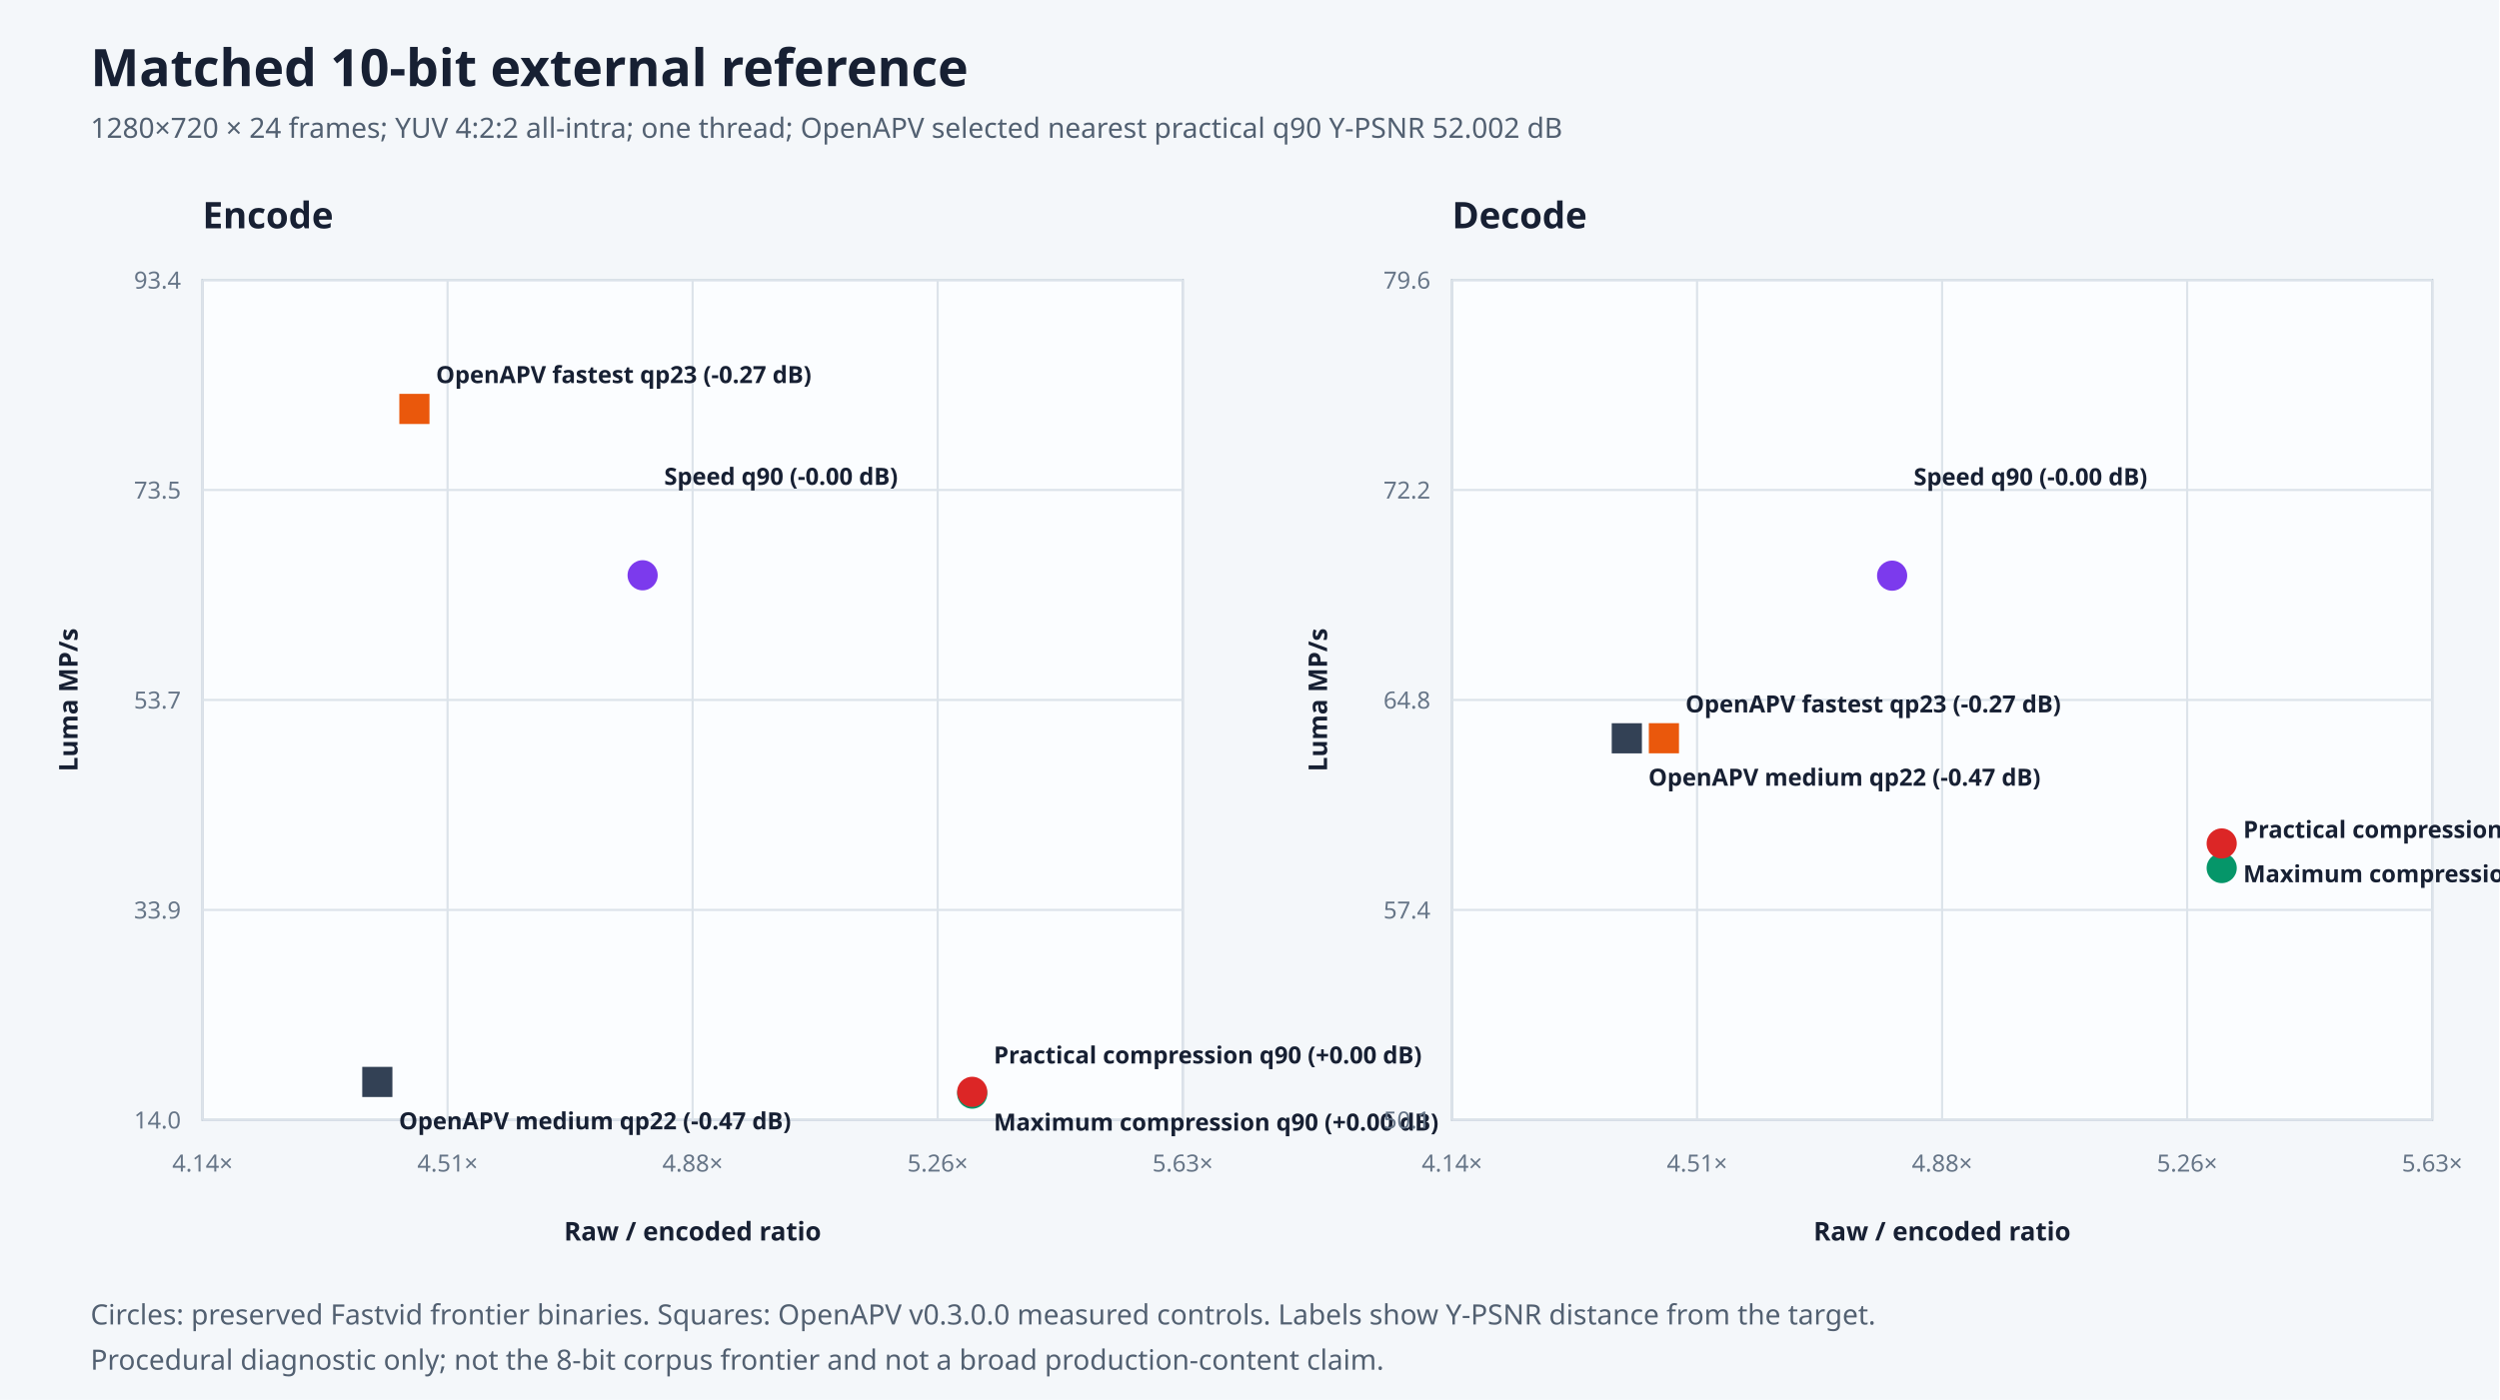
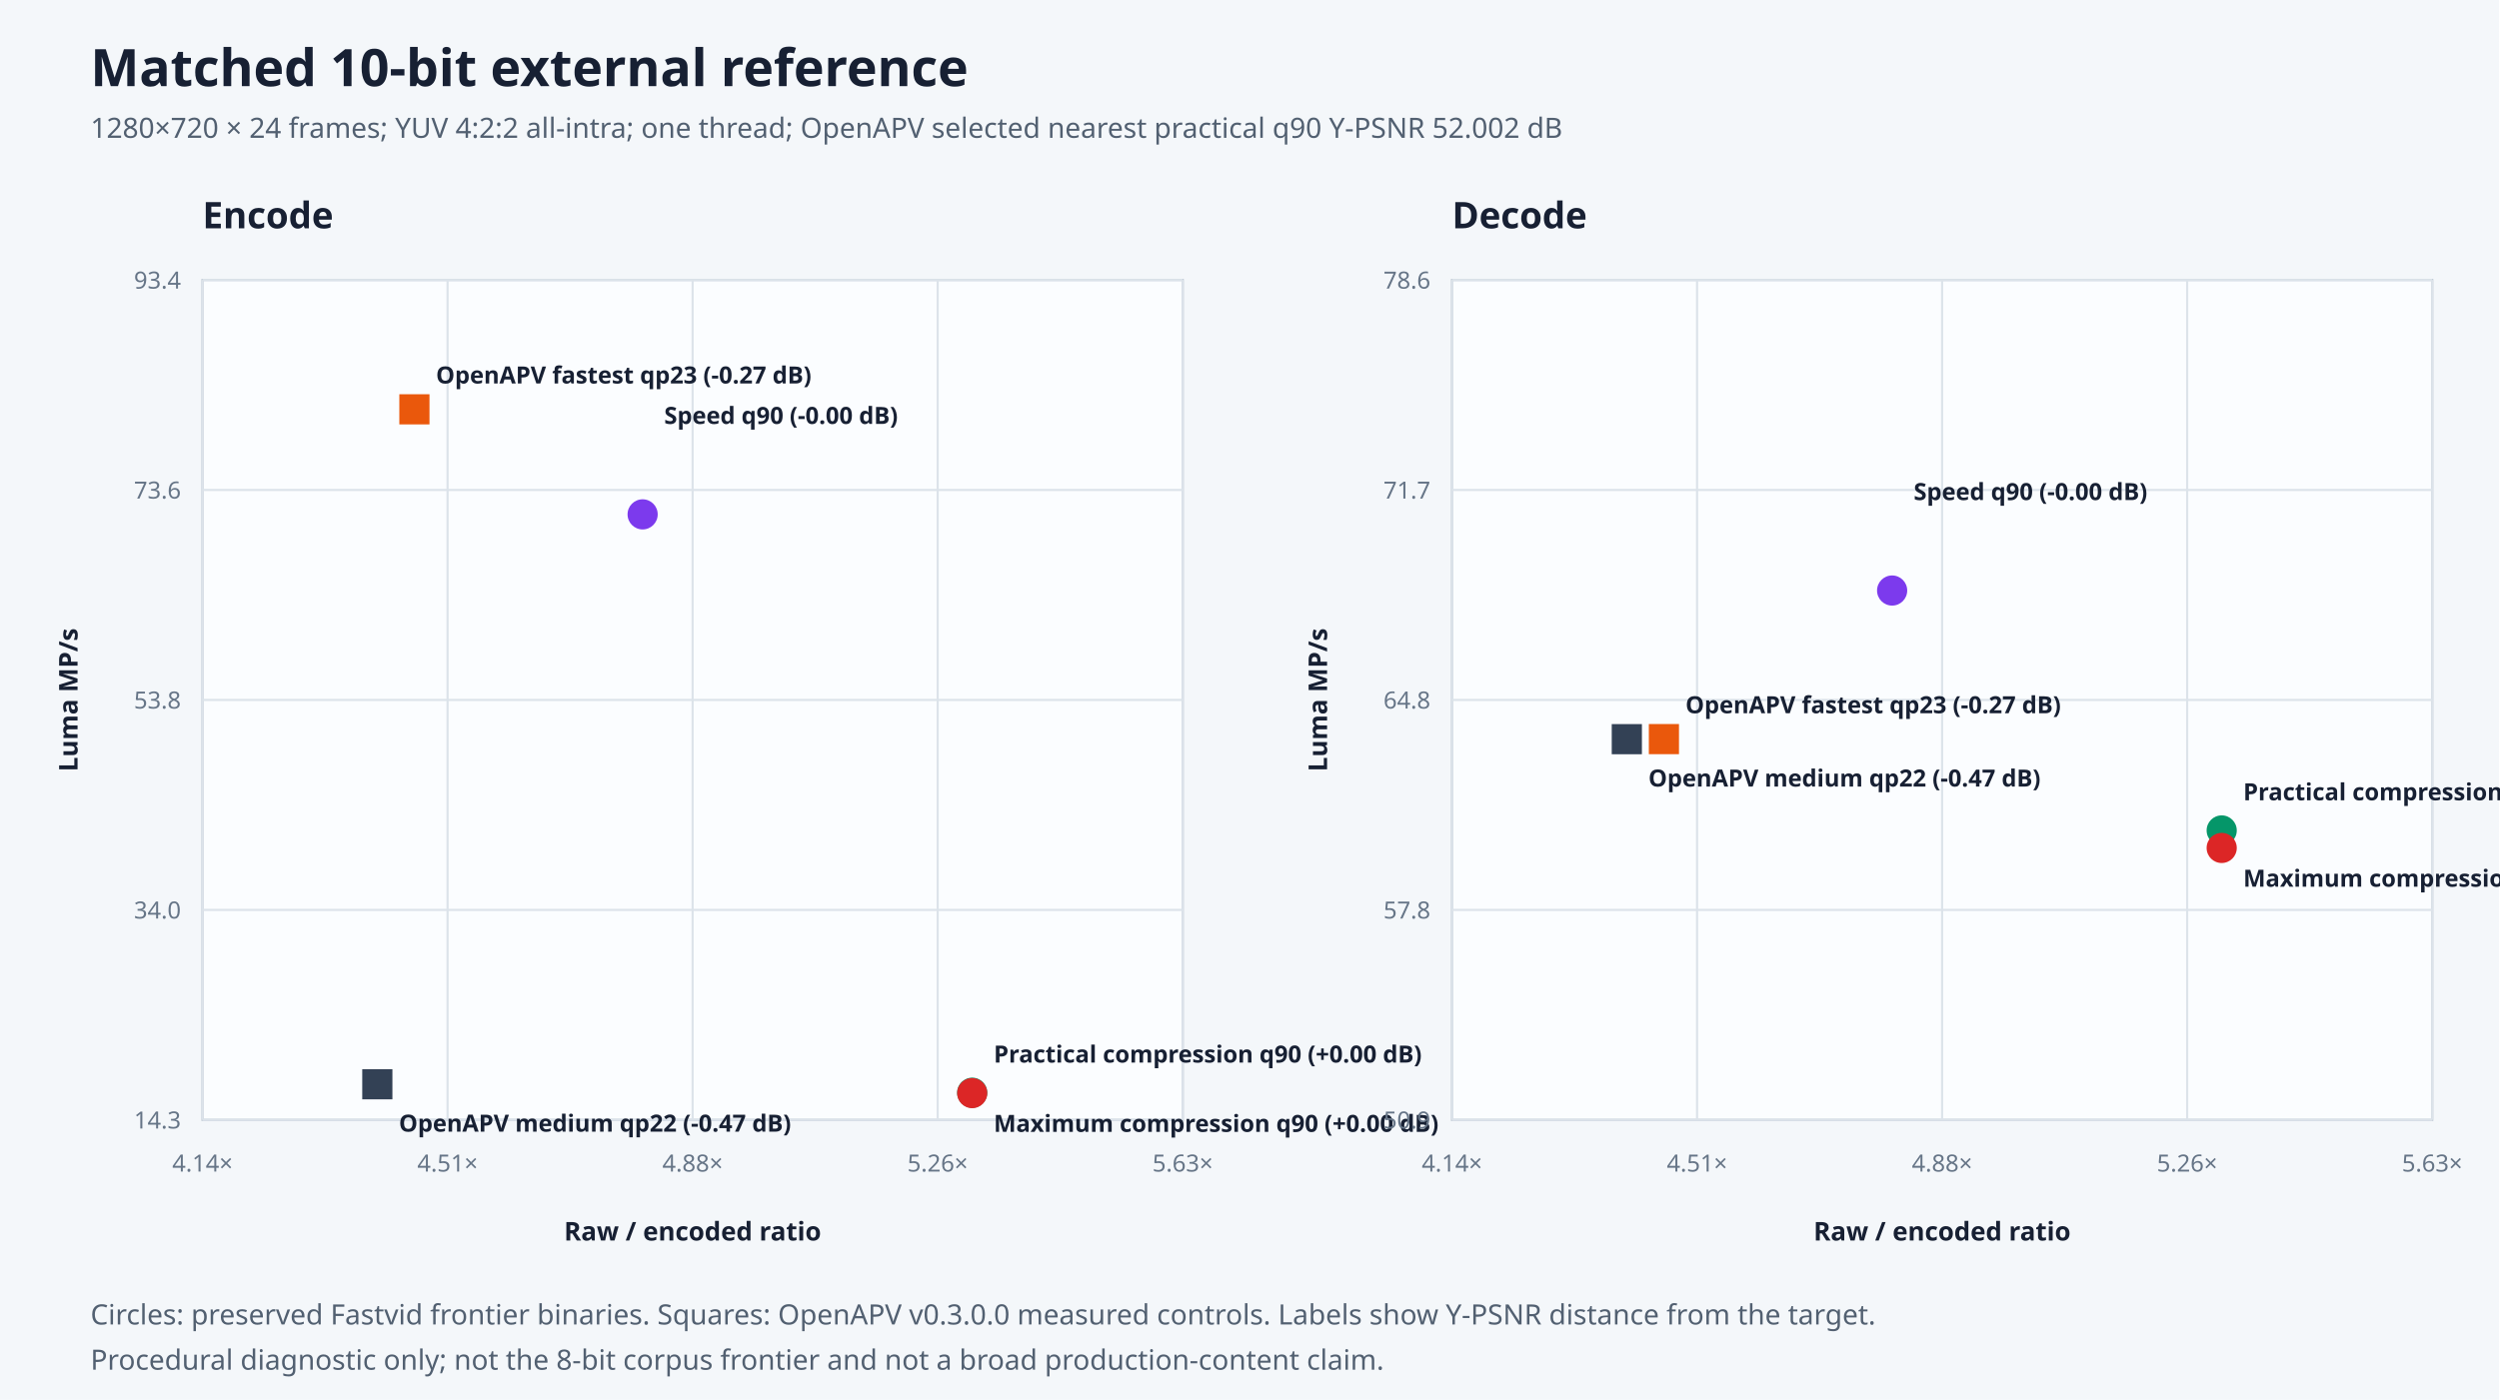
<svg xmlns="http://www.w3.org/2000/svg" width="1160" height="650" viewBox="0 0 1160 650">
  <style>text{font-family:ui-sans-serif,system-ui,sans-serif;fill:#172033}.title{font-size:24px;font-weight:700}.subtitle{font-size:13px;fill:#526071}.panel-title{font-size:17px;font-weight:650}.plot{fill:#fbfdff;stroke:#b9c4d0}.grid{stroke:#dce3ea;stroke-width:1}.tick{font-size:11px;fill:#667587}.axis{font-size:12px;font-weight:600}.label{font-size:11px;font-weight:600}</style>
  <rect width="100%" height="100%" fill="#f4f7fa" />
  <text x="42" y="40" class="title">Matched 10-bit external reference</text>
  <text x="42" y="64" class="subtitle">1280×720 × 24 frames; YUV 4:2:2 all-intra; one thread; OpenAPV selected nearest practical q90 Y-PSNR 52.002 dB</text>
  <text x="94" y="106.0" class="panel-title">Encode</text>
  <rect x="94" y="130.0" width="455.0" height="390.0" class="plot" />
  <line x1="94.00" y1="130.0" x2="94.00" y2="520.0" class="grid" />
  <text x="94.00" y="544.0" class="tick" text-anchor="middle">4.14×</text>
  <line x1="94" y1="520.00" x2="549.0" y2="520.00" class="grid" />
-   <text x="84" y="524.00" class="tick" text-anchor="end">14.0</text>
+   <text x="84" y="524.00" class="tick" text-anchor="end">14.3</text>
  <line x1="207.75" y1="130.0" x2="207.75" y2="520.0" class="grid" />
  <text x="207.75" y="544.0" class="tick" text-anchor="middle">4.51×</text>
  <line x1="94" y1="422.50" x2="549.0" y2="422.50" class="grid" />
-   <text x="84" y="426.50" class="tick" text-anchor="end">33.9</text>
+   <text x="84" y="426.50" class="tick" text-anchor="end">34.0</text>
  <line x1="321.50" y1="130.0" x2="321.50" y2="520.0" class="grid" />
  <text x="321.50" y="544.0" class="tick" text-anchor="middle">4.88×</text>
  <line x1="94" y1="325.00" x2="549.0" y2="325.00" class="grid" />
-   <text x="84" y="329.00" class="tick" text-anchor="end">53.7</text>
+   <text x="84" y="329.00" class="tick" text-anchor="end">53.8</text>
  <line x1="435.25" y1="130.0" x2="435.25" y2="520.0" class="grid" />
  <text x="435.25" y="544.0" class="tick" text-anchor="middle">5.26×</text>
  <line x1="94" y1="227.50" x2="549.0" y2="227.50" class="grid" />
-   <text x="84" y="231.50" class="tick" text-anchor="end">73.5</text>
+   <text x="84" y="231.50" class="tick" text-anchor="end">73.6</text>
  <line x1="549.00" y1="130.0" x2="549.00" y2="520.0" class="grid" />
  <text x="549.00" y="544.0" class="tick" text-anchor="middle">5.63×</text>
  <line x1="94" y1="130.00" x2="549.0" y2="130.00" class="grid" />
  <text x="84" y="134.00" class="tick" text-anchor="end">93.4</text>
-   <circle cx="298.30" cy="267.12" r="7" fill="#7c3aed" />
-   <text x="308.30" y="225.12" class="label">Speed q90 (-0.00 dB)</text>
-   <circle cx="451.28" cy="507.81" r="7" fill="#059669" />
-   <text x="461.28" y="493.81" class="label">Practical compression q90 (+0.00 dB)</text>
-   <circle cx="451.28" cy="506.97" r="7" fill="#dc2626" />
-   <text x="461.28" y="524.97" class="label">Maximum compression q90 (+0.00 dB)</text>
-   <rect x="168.15" y="495.38" width="14" height="14" fill="#334155" />
-   <text x="185.15" y="524.38" class="label">OpenAPV medium qp22 (-0.47 dB)</text>
-   <rect x="185.36" y="182.88" width="14" height="14" fill="#ea580c" />
-   <text x="202.36" y="177.88" class="label">OpenAPV fastest qp23 (-0.27 dB)</text>
+   <circle cx="298.30" cy="238.84" r="7" fill="#7c3aed" />
+   <text x="308.30" y="196.84" class="label">Speed q90 (-0.00 dB)</text>
+   <circle cx="451.28" cy="507.38" r="7" fill="#059669" />
+   <text x="461.28" y="493.38" class="label">Practical compression q90 (+0.00 dB)</text>
+   <circle cx="451.28" cy="507.57" r="7" fill="#dc2626" />
+   <text x="461.28" y="525.57" class="label">Maximum compression q90 (+0.00 dB)</text>
+   <rect x="168.15" y="496.46" width="14" height="14" fill="#334155" />
+   <text x="185.15" y="525.46" class="label">OpenAPV medium qp22 (-0.47 dB)</text>
+   <rect x="185.36" y="183.06" width="14" height="14" fill="#ea580c" />
+   <text x="202.36" y="178.06" class="label">OpenAPV fastest qp23 (-0.27 dB)</text>
  <text x="321.5" y="576.0" class="axis" text-anchor="middle">Raw / encoded ratio</text>
  <text x="36" y="325.0" class="axis" text-anchor="middle" transform="rotate(-90 36 325.0)">Luma MP/s</text>
  <text x="674" y="106.0" class="panel-title">Decode</text>
  <rect x="674" y="130.0" width="455.0" height="390.0" class="plot" />
  <line x1="674.00" y1="130.0" x2="674.00" y2="520.0" class="grid" />
  <text x="674.00" y="544.0" class="tick" text-anchor="middle">4.14×</text>
  <line x1="674" y1="520.00" x2="1129.0" y2="520.00" class="grid" />
-   <text x="664" y="524.00" class="tick" text-anchor="end">50.1</text>
+   <text x="664" y="524.00" class="tick" text-anchor="end">50.9</text>
  <line x1="787.75" y1="130.0" x2="787.75" y2="520.0" class="grid" />
  <text x="787.75" y="544.0" class="tick" text-anchor="middle">4.51×</text>
  <line x1="674" y1="422.50" x2="1129.0" y2="422.50" class="grid" />
-   <text x="664" y="426.50" class="tick" text-anchor="end">57.4</text>
+   <text x="664" y="426.50" class="tick" text-anchor="end">57.8</text>
  <line x1="901.50" y1="130.0" x2="901.50" y2="520.0" class="grid" />
  <text x="901.50" y="544.0" class="tick" text-anchor="middle">4.88×</text>
  <line x1="674" y1="325.00" x2="1129.0" y2="325.00" class="grid" />
  <text x="664" y="329.00" class="tick" text-anchor="end">64.8</text>
  <line x1="1015.25" y1="130.0" x2="1015.25" y2="520.0" class="grid" />
  <text x="1015.25" y="544.0" class="tick" text-anchor="middle">5.26×</text>
  <line x1="674" y1="227.50" x2="1129.0" y2="227.50" class="grid" />
-   <text x="664" y="231.50" class="tick" text-anchor="end">72.2</text>
+   <text x="664" y="231.50" class="tick" text-anchor="end">71.7</text>
  <line x1="1129.00" y1="130.0" x2="1129.00" y2="520.0" class="grid" />
  <text x="1129.00" y="544.0" class="tick" text-anchor="middle">5.63×</text>
  <line x1="674" y1="130.00" x2="1129.0" y2="130.00" class="grid" />
-   <text x="664" y="134.00" class="tick" text-anchor="end">79.6</text>
-   <circle cx="878.30" cy="267.30" r="7" fill="#7c3aed" />
-   <text x="888.30" y="225.30" class="label">Speed q90 (-0.00 dB)</text>
-   <circle cx="1031.28" cy="403.07" r="7" fill="#059669" />
-   <text x="1041.28" y="389.07" class="label">Practical compression q90 (+0.00 dB)</text>
-   <circle cx="1031.28" cy="391.65" r="7" fill="#dc2626" />
-   <text x="1041.28" y="409.65" class="label">Maximum compression q90 (+0.00 dB)</text>
-   <rect x="748.15" y="335.82" width="14" height="14" fill="#334155" />
-   <text x="765.15" y="364.82" class="label">OpenAPV medium qp22 (-0.47 dB)</text>
-   <rect x="765.36" y="335.79" width="14" height="14" fill="#ea580c" />
-   <text x="782.36" y="330.79" class="label">OpenAPV fastest qp23 (-0.27 dB)</text>
+   <text x="664" y="134.00" class="tick" text-anchor="end">78.6</text>
+   <circle cx="878.30" cy="274.20" r="7" fill="#7c3aed" />
+   <text x="888.30" y="232.20" class="label">Speed q90 (-0.00 dB)</text>
+   <circle cx="1031.28" cy="385.60" r="7" fill="#059669" />
+   <text x="1041.28" y="371.60" class="label">Practical compression q90 (+0.00 dB)</text>
+   <circle cx="1031.28" cy="393.73" r="7" fill="#dc2626" />
+   <text x="1041.28" y="411.73" class="label">Maximum compression q90 (+0.00 dB)</text>
+   <rect x="748.15" y="336.22" width="14" height="14" fill="#334155" />
+   <text x="765.15" y="365.22" class="label">OpenAPV medium qp22 (-0.47 dB)</text>
+   <rect x="765.36" y="336.19" width="14" height="14" fill="#ea580c" />
+   <text x="782.36" y="331.19" class="label">OpenAPV fastest qp23 (-0.27 dB)</text>
  <text x="901.5" y="576.0" class="axis" text-anchor="middle">Raw / encoded ratio</text>
  <text x="616" y="325.0" class="axis" text-anchor="middle" transform="rotate(-90 616 325.0)">Luma MP/s</text>
  <text x="42" y="615" class="subtitle">Circles: preserved Fastvid frontier binaries. Squares: OpenAPV v0.3.0.0 measured controls. Labels show Y-PSNR distance from the target.</text>
  <text x="42" y="636" class="subtitle">Procedural diagnostic only; not the 8-bit corpus frontier and not a broad production-content claim.</text>
</svg>
